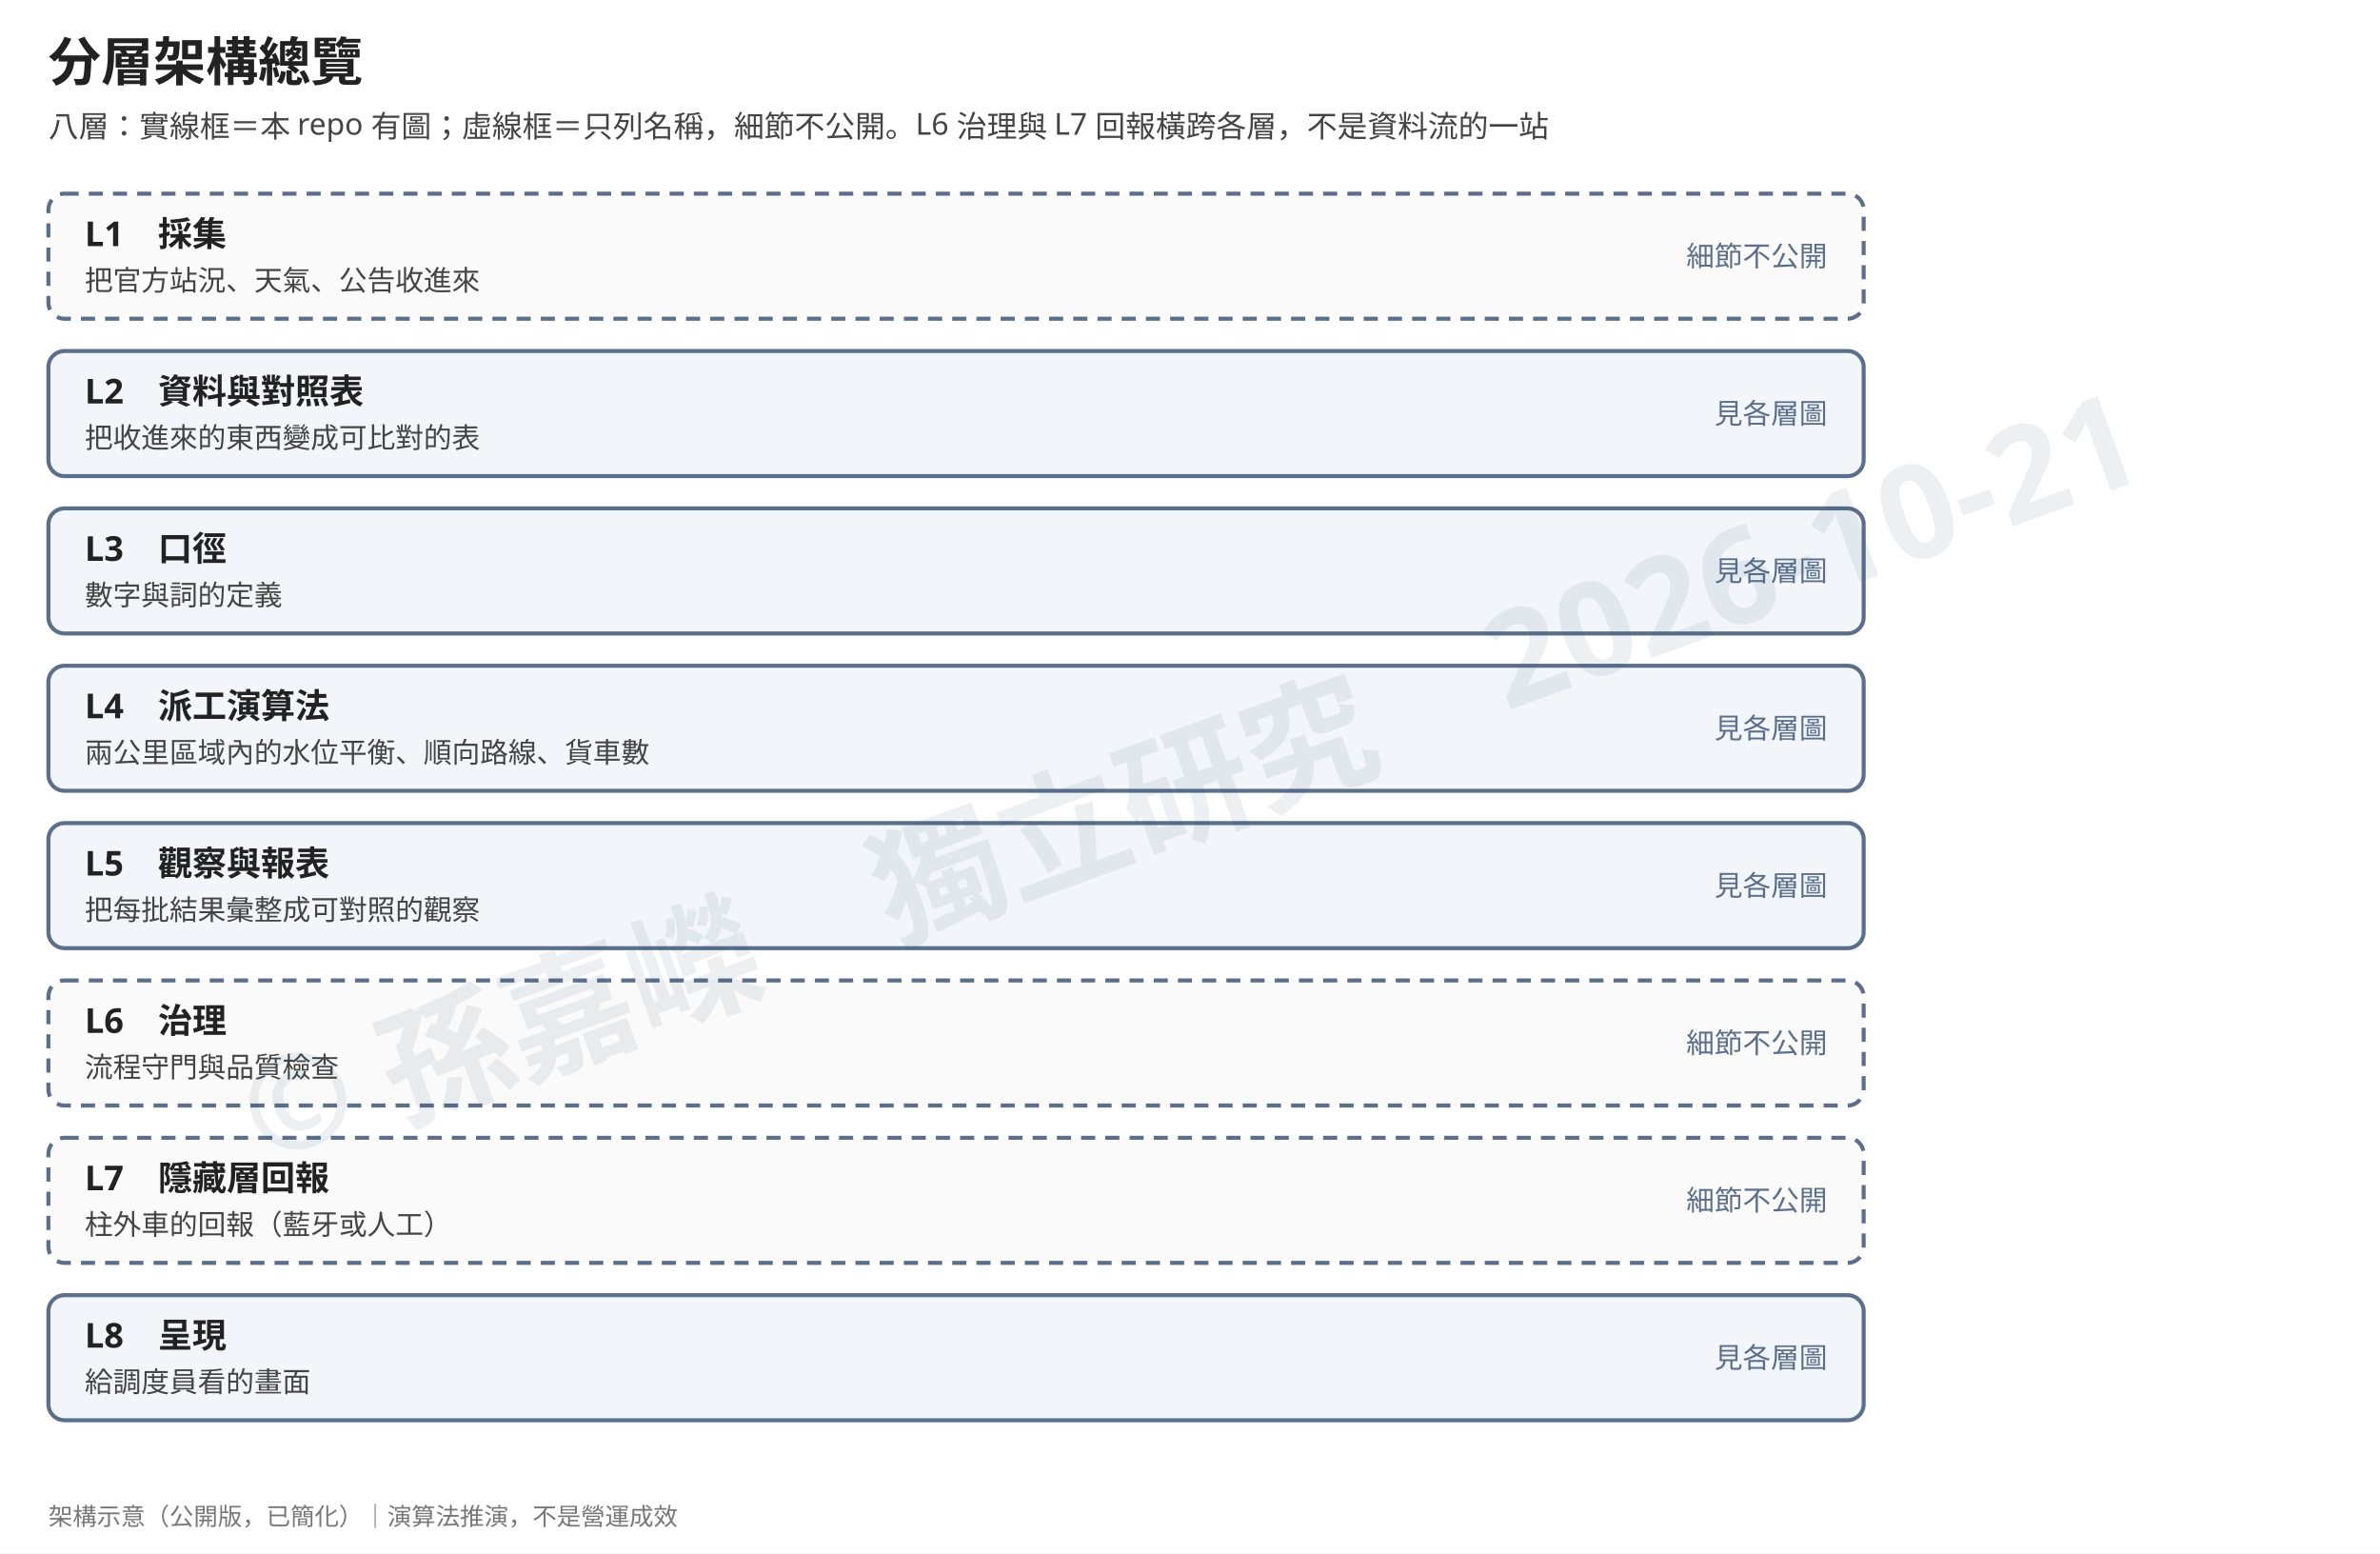
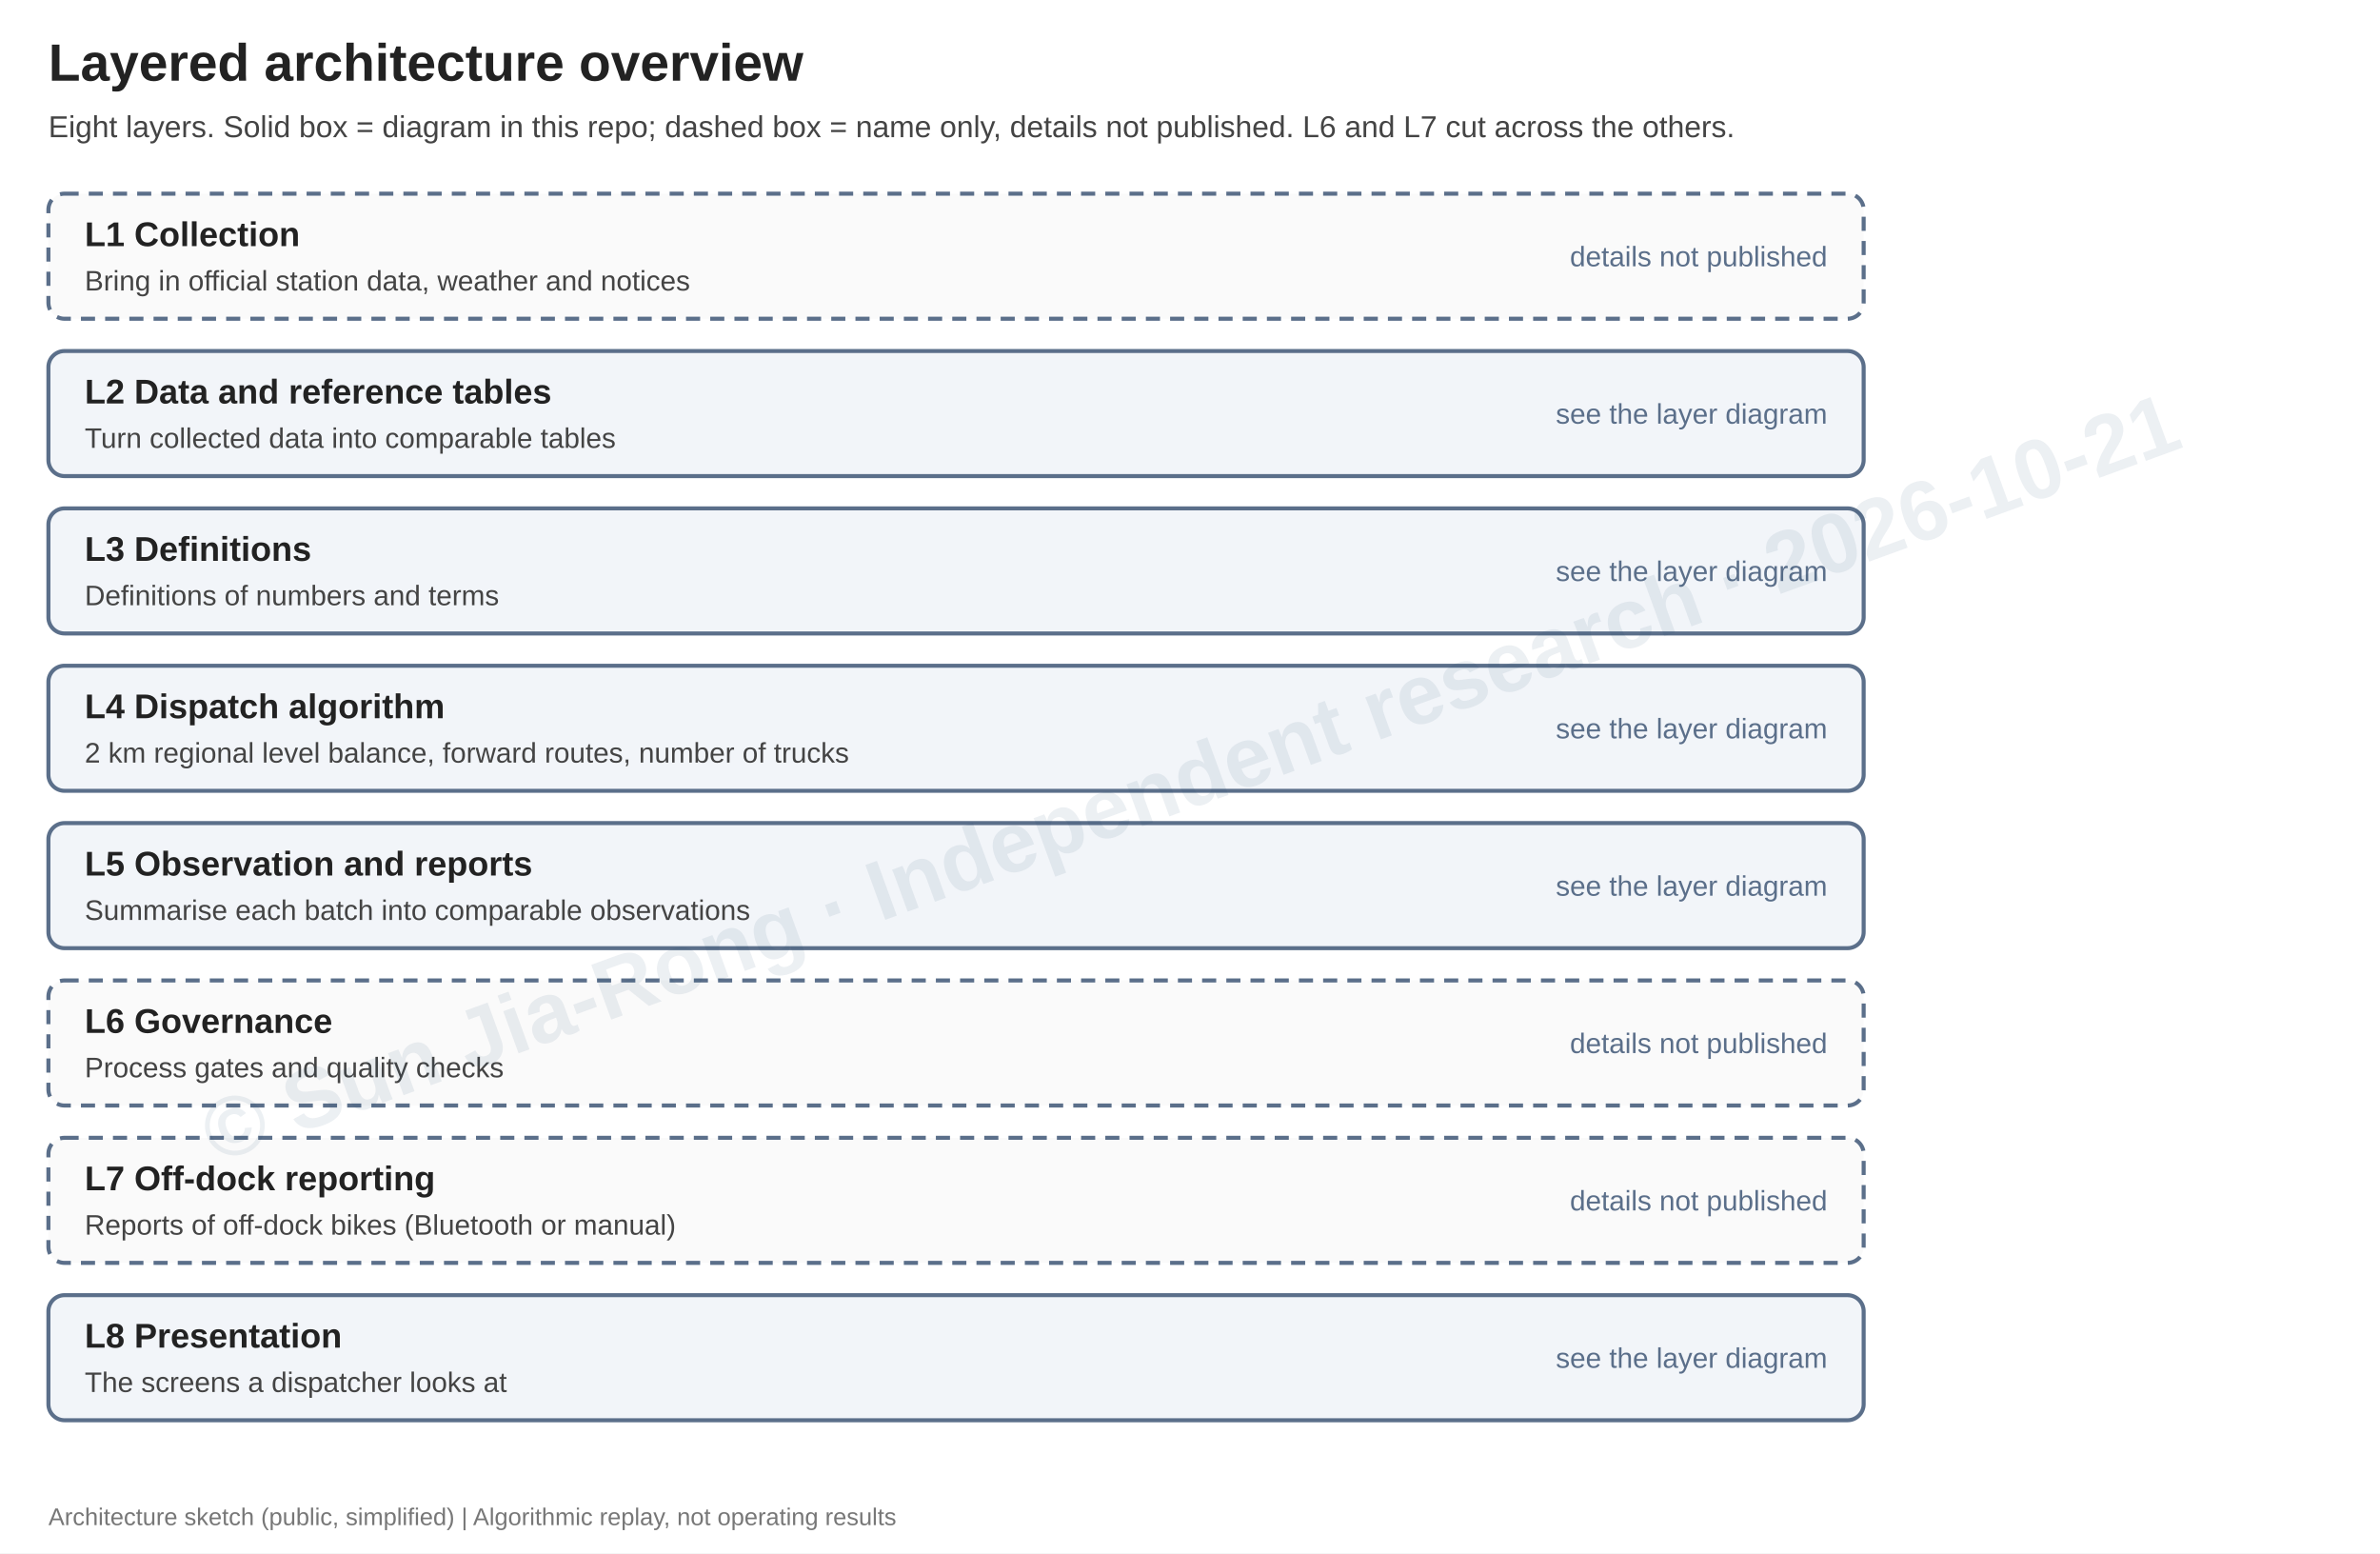
- <svg xmlns="http://www.w3.org/2000/svg" width="1180" height="770" viewBox="0 0 1180 770" font-family="PingFang TC, Noto Sans TC, sans-serif">
+ <svg xmlns="http://www.w3.org/2000/svg" width="1180" height="770" viewBox="0 0 1180 770" font-family="Helvetica Neue, Arial, sans-serif">
  <rect width="1180" height="770" fill="#ffffff" />
-   <text x="24" y="40" font-size="26" font-weight="700" fill="#222">分層架構總覽</text>
-   <text x="24" y="68" font-size="15" fill="#444">八層：實線框＝本 repo 有圖；虛線框＝只列名稱，細節不公開。L6 治理與 L7 回報橫跨各層，不是資料流的一站</text>
+   <text x="24" y="40" font-size="26" font-weight="700" fill="#222">Layered architecture overview</text>
+   <text x="24" y="68" font-size="15" fill="#444">Eight layers. Solid box = diagram in this repo; dashed box = name only, details not published. L6 and L7 cut across the others.</text>
  <rect x="24" y="96" width="900" height="62" rx="8" fill="#fafafa" stroke="#5b6f8a" stroke-width="2" stroke-dasharray="7 5" />
-   <text x="42" y="122" font-size="17" font-weight="700" fill="#222">L1　採集</text>
-   <text x="42" y="144" font-size="14" fill="#444">把官方站況、天氣、公告收進來</text>
-   <text x="906" y="132" text-anchor="end" font-size="14" fill="#5b6f8a">細節不公開</text>
+   <text x="42" y="122" font-size="17" font-weight="700" fill="#222">L1  Collection</text>
+   <text x="42" y="144" font-size="14" fill="#444">Bring in official station data, weather and notices</text>
+   <text x="906" y="132" text-anchor="end" font-size="14" fill="#5b6f8a">details not published</text>
  <rect x="24" y="174" width="900" height="62" rx="8" fill="#f2f5f9" stroke="#5b6f8a" stroke-width="2" />
-   <text x="42" y="200" font-size="17" font-weight="700" fill="#222">L2　資料與對照表</text>
-   <text x="42" y="222" font-size="14" fill="#444">把收進來的東西變成可比對的表</text>
-   <text x="906" y="210" text-anchor="end" font-size="14" fill="#5b6f8a">見各層圖</text>
+   <text x="42" y="200" font-size="17" font-weight="700" fill="#222">L2  Data and reference tables</text>
+   <text x="42" y="222" font-size="14" fill="#444">Turn collected data into comparable tables</text>
+   <text x="906" y="210" text-anchor="end" font-size="14" fill="#5b6f8a">see the layer diagram</text>
  <rect x="24" y="252" width="900" height="62" rx="8" fill="#f2f5f9" stroke="#5b6f8a" stroke-width="2" />
-   <text x="42" y="278" font-size="17" font-weight="700" fill="#222">L3　口徑</text>
-   <text x="42" y="300" font-size="14" fill="#444">數字與詞的定義</text>
-   <text x="906" y="288" text-anchor="end" font-size="14" fill="#5b6f8a">見各層圖</text>
+   <text x="42" y="278" font-size="17" font-weight="700" fill="#222">L3  Definitions</text>
+   <text x="42" y="300" font-size="14" fill="#444">Definitions of numbers and terms</text>
+   <text x="906" y="288" text-anchor="end" font-size="14" fill="#5b6f8a">see the layer diagram</text>
  <rect x="24" y="330" width="900" height="62" rx="8" fill="#f2f5f9" stroke="#5b6f8a" stroke-width="2" />
-   <text x="42" y="356" font-size="17" font-weight="700" fill="#222">L4　派工演算法</text>
-   <text x="42" y="378" font-size="14" fill="#444">兩公里區域內的水位平衡、順向路線、貨車數</text>
-   <text x="906" y="366" text-anchor="end" font-size="14" fill="#5b6f8a">見各層圖</text>
+   <text x="42" y="356" font-size="17" font-weight="700" fill="#222">L4  Dispatch algorithm</text>
+   <text x="42" y="378" font-size="14" fill="#444">2 km regional level balance, forward routes, number of trucks</text>
+   <text x="906" y="366" text-anchor="end" font-size="14" fill="#5b6f8a">see the layer diagram</text>
  <rect x="24" y="408" width="900" height="62" rx="8" fill="#f2f5f9" stroke="#5b6f8a" stroke-width="2" />
-   <text x="42" y="434" font-size="17" font-weight="700" fill="#222">L5　觀察與報表</text>
-   <text x="42" y="456" font-size="14" fill="#444">把每批結果彙整成可對照的觀察</text>
-   <text x="906" y="444" text-anchor="end" font-size="14" fill="#5b6f8a">見各層圖</text>
+   <text x="42" y="434" font-size="17" font-weight="700" fill="#222">L5  Observation and reports</text>
+   <text x="42" y="456" font-size="14" fill="#444">Summarise each batch into comparable observations</text>
+   <text x="906" y="444" text-anchor="end" font-size="14" fill="#5b6f8a">see the layer diagram</text>
  <rect x="24" y="486" width="900" height="62" rx="8" fill="#fafafa" stroke="#5b6f8a" stroke-width="2" stroke-dasharray="7 5" />
-   <text x="42" y="512" font-size="17" font-weight="700" fill="#222">L6　治理</text>
-   <text x="42" y="534" font-size="14" fill="#444">流程守門與品質檢查</text>
-   <text x="906" y="522" text-anchor="end" font-size="14" fill="#5b6f8a">細節不公開</text>
+   <text x="42" y="512" font-size="17" font-weight="700" fill="#222">L6  Governance</text>
+   <text x="42" y="534" font-size="14" fill="#444">Process gates and quality checks</text>
+   <text x="906" y="522" text-anchor="end" font-size="14" fill="#5b6f8a">details not published</text>
  <rect x="24" y="564" width="900" height="62" rx="8" fill="#fafafa" stroke="#5b6f8a" stroke-width="2" stroke-dasharray="7 5" />
-   <text x="42" y="590" font-size="17" font-weight="700" fill="#222">L7　隱藏層回報</text>
-   <text x="42" y="612" font-size="14" fill="#444">柱外車的回報（藍牙或人工）</text>
-   <text x="906" y="600" text-anchor="end" font-size="14" fill="#5b6f8a">細節不公開</text>
+   <text x="42" y="590" font-size="17" font-weight="700" fill="#222">L7  Off-dock reporting</text>
+   <text x="42" y="612" font-size="14" fill="#444">Reports of off-dock bikes (Bluetooth or manual)</text>
+   <text x="906" y="600" text-anchor="end" font-size="14" fill="#5b6f8a">details not published</text>
  <rect x="24" y="642" width="900" height="62" rx="8" fill="#f2f5f9" stroke="#5b6f8a" stroke-width="2" />
-   <text x="42" y="668" font-size="17" font-weight="700" fill="#222">L8　呈現</text>
-   <text x="42" y="690" font-size="14" fill="#444">給調度員看的畫面</text>
-   <text x="906" y="678" text-anchor="end" font-size="14" fill="#5b6f8a">見各層圖</text>
-   <text x="24" y="756" font-size="12" fill="#777">架構示意（公開版，已簡化）｜演算法推演，不是營運成效</text>
+   <text x="42" y="668" font-size="17" font-weight="700" fill="#222">L8  Presentation</text>
+   <text x="42" y="690" font-size="14" fill="#444">The screens a dispatcher looks at</text>
+   <text x="906" y="678" text-anchor="end" font-size="14" fill="#5b6f8a">see the layer diagram</text>
+   <text x="24" y="756" font-size="12" fill="#777">Architecture sketch (public, simplified) | Algorithmic replay, not operating results</text>
  <g opacity="0.08" transform="rotate(-20 590 385)">
-     <text x="590" y="408" text-anchor="middle" font-size="65" font-weight="bold" fill="#0b3a63" font-family="PingFang TC, Noto Sans TC, sans-serif">© 孫嘉嶸　獨立研究　2026-10-21</text>
+     <text x="590" y="400" text-anchor="middle" font-size="42" font-weight="bold" fill="#0b3a63" font-family="Helvetica Neue, Arial, sans-serif">© Sun Jia-Rong · Independent research · 2026-10-21</text>
  </g>
</svg>
